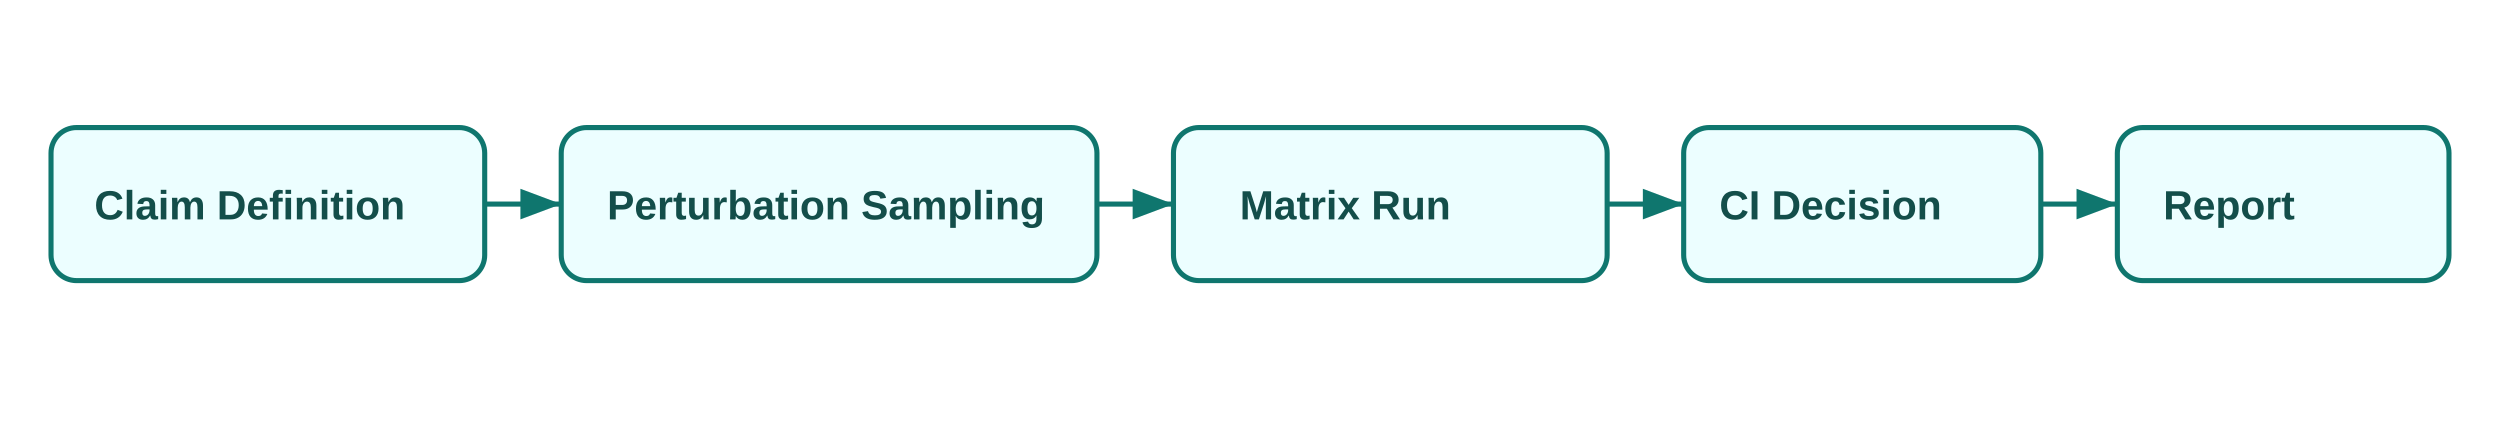
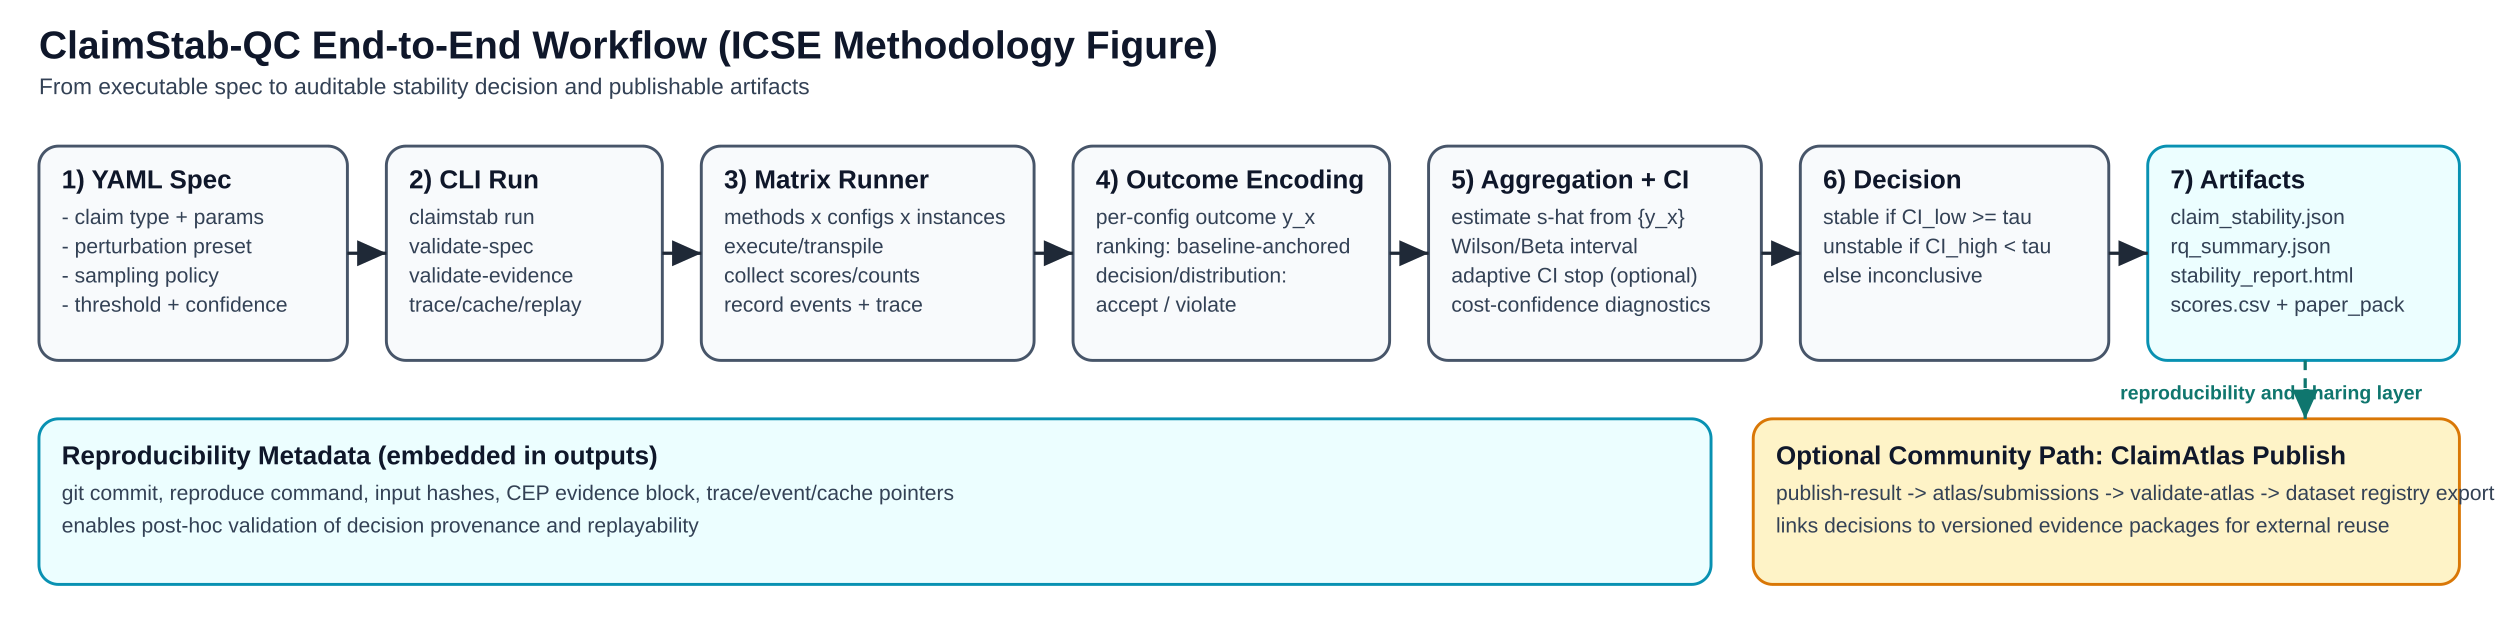
- <svg xmlns="http://www.w3.org/2000/svg" width="980" height="170" viewBox="0 0 980 170">
-   <style>
-     .b { fill:#ecfeff; stroke:#0f766e; stroke-width:2; rx:10; ry:10; }
-     .t { font-family:Arial, sans-serif; font-size:16px; fill:#134e4a; font-weight:600; }
-     .a { stroke:#0f766e; stroke-width:2; marker-end:url(#m); }
-   </style>
+ <svg xmlns="http://www.w3.org/2000/svg" width="1540" height="390" viewBox="0 0 1540 390">
  <defs>
-     <marker id="m" markerWidth="10" markerHeight="10" refX="8" refY="3" orient="auto">
-       <path d="M0,0 L8,3 L0,6 z" fill="#0f766e" />
+     <style>
+       .title { font-family: Arial, sans-serif; font-size: 24px; font-weight: 700; fill: #0f172a; }
+       .subtitle { font-family: Arial, sans-serif; font-size: 14px; fill: #334155; }
+       .box { fill: #f8fafc; stroke: #475569; stroke-width: 1.8; rx: 12; ry: 12; }
+       .head { font-family: Arial, sans-serif; font-size: 16px; font-weight: 700; fill: #0f172a; }
+       .line { font-family: Arial, sans-serif; font-size: 13px; fill: #334155; }
+       .artifact { fill: #ecfeff; stroke: #0891b2; stroke-width: 1.8; rx: 12; ry: 12; }
+       .atlas { fill: #fef3c7; stroke: #d97706; stroke-width: 1.8; rx: 12; ry: 12; }
+       .arrow { stroke: #1f2937; stroke-width: 2; marker-end: url(#arrow); }
+       .darrow { stroke: #0f766e; stroke-width: 2; marker-end: url(#arrow2); stroke-dasharray: 6 5; }
+       .hint { font-family: Arial, sans-serif; font-size: 12px; fill: #0f766e; font-weight: 700; }
+     </style>
+     <marker id="arrow" markerWidth="12" markerHeight="12" refX="9" refY="4" orient="auto">
+       <path d="M0,0 L9,4 L0,8 z" fill="#1f2937" />
+     </marker>
+     <marker id="arrow2" markerWidth="12" markerHeight="12" refX="9" refY="4" orient="auto">
+       <path d="M0,0 L9,4 L0,8 z" fill="#0f766e" />
    </marker>
  </defs>
-   <rect class="b" x="20" y="50" width="170" height="60" />
-   <text class="t" x="37" y="86">Claim Definition</text>
-   <rect class="b" x="220" y="50" width="210" height="60" />
-   <text class="t" x="238" y="86">Perturbation Sampling</text>
-   <rect class="b" x="460" y="50" width="170" height="60" />
-   <text class="t" x="486" y="86">Matrix Run</text>
-   <rect class="b" x="660" y="50" width="140" height="60" />
-   <text class="t" x="674" y="86">CI Decision</text>
-   <rect class="b" x="830" y="50" width="130" height="60" />
-   <text class="t" x="848" y="86">Report</text>
-   <line class="a" x1="190" y1="80" x2="220" y2="80" />
-   <line class="a" x1="430" y1="80" x2="460" y2="80" />
-   <line class="a" x1="630" y1="80" x2="660" y2="80" />
-   <line class="a" x1="800" y1="80" x2="830" y2="80" />
+   <text x="24" y="36" class="title">ClaimStab-QC End-to-End Workflow (ICSE Methodology Figure)</text>
+   <text x="24" y="58" class="subtitle">From executable spec to auditable stability decision and publishable artifacts</text>
+   <rect x="24" y="90" width="190" height="132" class="box" />
+   <text x="38" y="116" class="head">1) YAML Spec</text>
+   <text x="38" y="138" class="line">- claim type + params</text>
+   <text x="38" y="156" class="line">- perturbation preset</text>
+   <text x="38" y="174" class="line">- sampling policy</text>
+   <text x="38" y="192" class="line">- threshold + confidence</text>
+   <rect x="238" y="90" width="170" height="132" class="box" />
+   <text x="252" y="116" class="head">2) CLI Run</text>
+   <text x="252" y="138" class="line">claimstab run</text>
+   <text x="252" y="156" class="line">validate-spec</text>
+   <text x="252" y="174" class="line">validate-evidence</text>
+   <text x="252" y="192" class="line">trace/cache/replay</text>
+   <rect x="432" y="90" width="205" height="132" class="box" />
+   <text x="446" y="116" class="head">3) Matrix Runner</text>
+   <text x="446" y="138" class="line">methods x configs x instances</text>
+   <text x="446" y="156" class="line">execute/transpile</text>
+   <text x="446" y="174" class="line">collect scores/counts</text>
+   <text x="446" y="192" class="line">record events + trace</text>
+   <rect x="661" y="90" width="195" height="132" class="box" />
+   <text x="675" y="116" class="head">4) Outcome Encoding</text>
+   <text x="675" y="138" class="line">per-config outcome y_x</text>
+   <text x="675" y="156" class="line">ranking: baseline-anchored</text>
+   <text x="675" y="174" class="line">decision/distribution:</text>
+   <text x="675" y="192" class="line">accept / violate</text>
+   <rect x="880" y="90" width="205" height="132" class="box" />
+   <text x="894" y="116" class="head">5) Aggregation + CI</text>
+   <text x="894" y="138" class="line">estimate s-hat from {y_x}</text>
+   <text x="894" y="156" class="line">Wilson/Beta interval</text>
+   <text x="894" y="174" class="line">adaptive CI stop (optional)</text>
+   <text x="894" y="192" class="line">cost-confidence diagnostics</text>
+   <rect x="1109" y="90" width="190" height="132" class="box" />
+   <text x="1123" y="116" class="head">6) Decision</text>
+   <text x="1123" y="138" class="line">stable if CI_low &gt;= tau</text>
+   <text x="1123" y="156" class="line">unstable if CI_high &lt; tau</text>
+   <text x="1123" y="174" class="line">else inconclusive</text>
+   <rect x="1323" y="90" width="192" height="132" class="artifact" />
+   <text x="1337" y="116" class="head">7) Artifacts</text>
+   <text x="1337" y="138" class="line">claim_stability.json</text>
+   <text x="1337" y="156" class="line">rq_summary.json</text>
+   <text x="1337" y="174" class="line">stability_report.html</text>
+   <text x="1337" y="192" class="line">scores.csv + paper_pack</text>
+   <line x1="214" y1="156" x2="238" y2="156" class="arrow" />
+   <line x1="408" y1="156" x2="432" y2="156" class="arrow" />
+   <line x1="637" y1="156" x2="661" y2="156" class="arrow" />
+   <line x1="856" y1="156" x2="880" y2="156" class="arrow" />
+   <line x1="1085" y1="156" x2="1109" y2="156" class="arrow" />
+   <line x1="1299" y1="156" x2="1323" y2="156" class="arrow" />
+   <rect x="1080" y="258" width="435" height="102" class="atlas" />
+   <text x="1094" y="286" class="head">Optional Community Path: ClaimAtlas Publish</text>
+   <text x="1094" y="308" class="line">publish-result -&gt; atlas/submissions -&gt; validate-atlas -&gt; dataset registry export</text>
+   <text x="1094" y="328" class="line">links decisions to versioned evidence packages for external reuse</text>
+   <line x1="1420" y1="222" x2="1420" y2="258" class="darrow" />
+   <text x="1306" y="246" class="hint">reproducibility and sharing layer</text>
+   <rect x="24" y="258" width="1030" height="102" class="artifact" />
+   <text x="38" y="286" class="head">Reproducibility Metadata (embedded in outputs)</text>
+   <text x="38" y="308" class="line">git commit, reproduce command, input hashes, CEP evidence block, trace/event/cache pointers</text>
+   <text x="38" y="328" class="line">enables post-hoc validation of decision provenance and replayability</text>
</svg>
